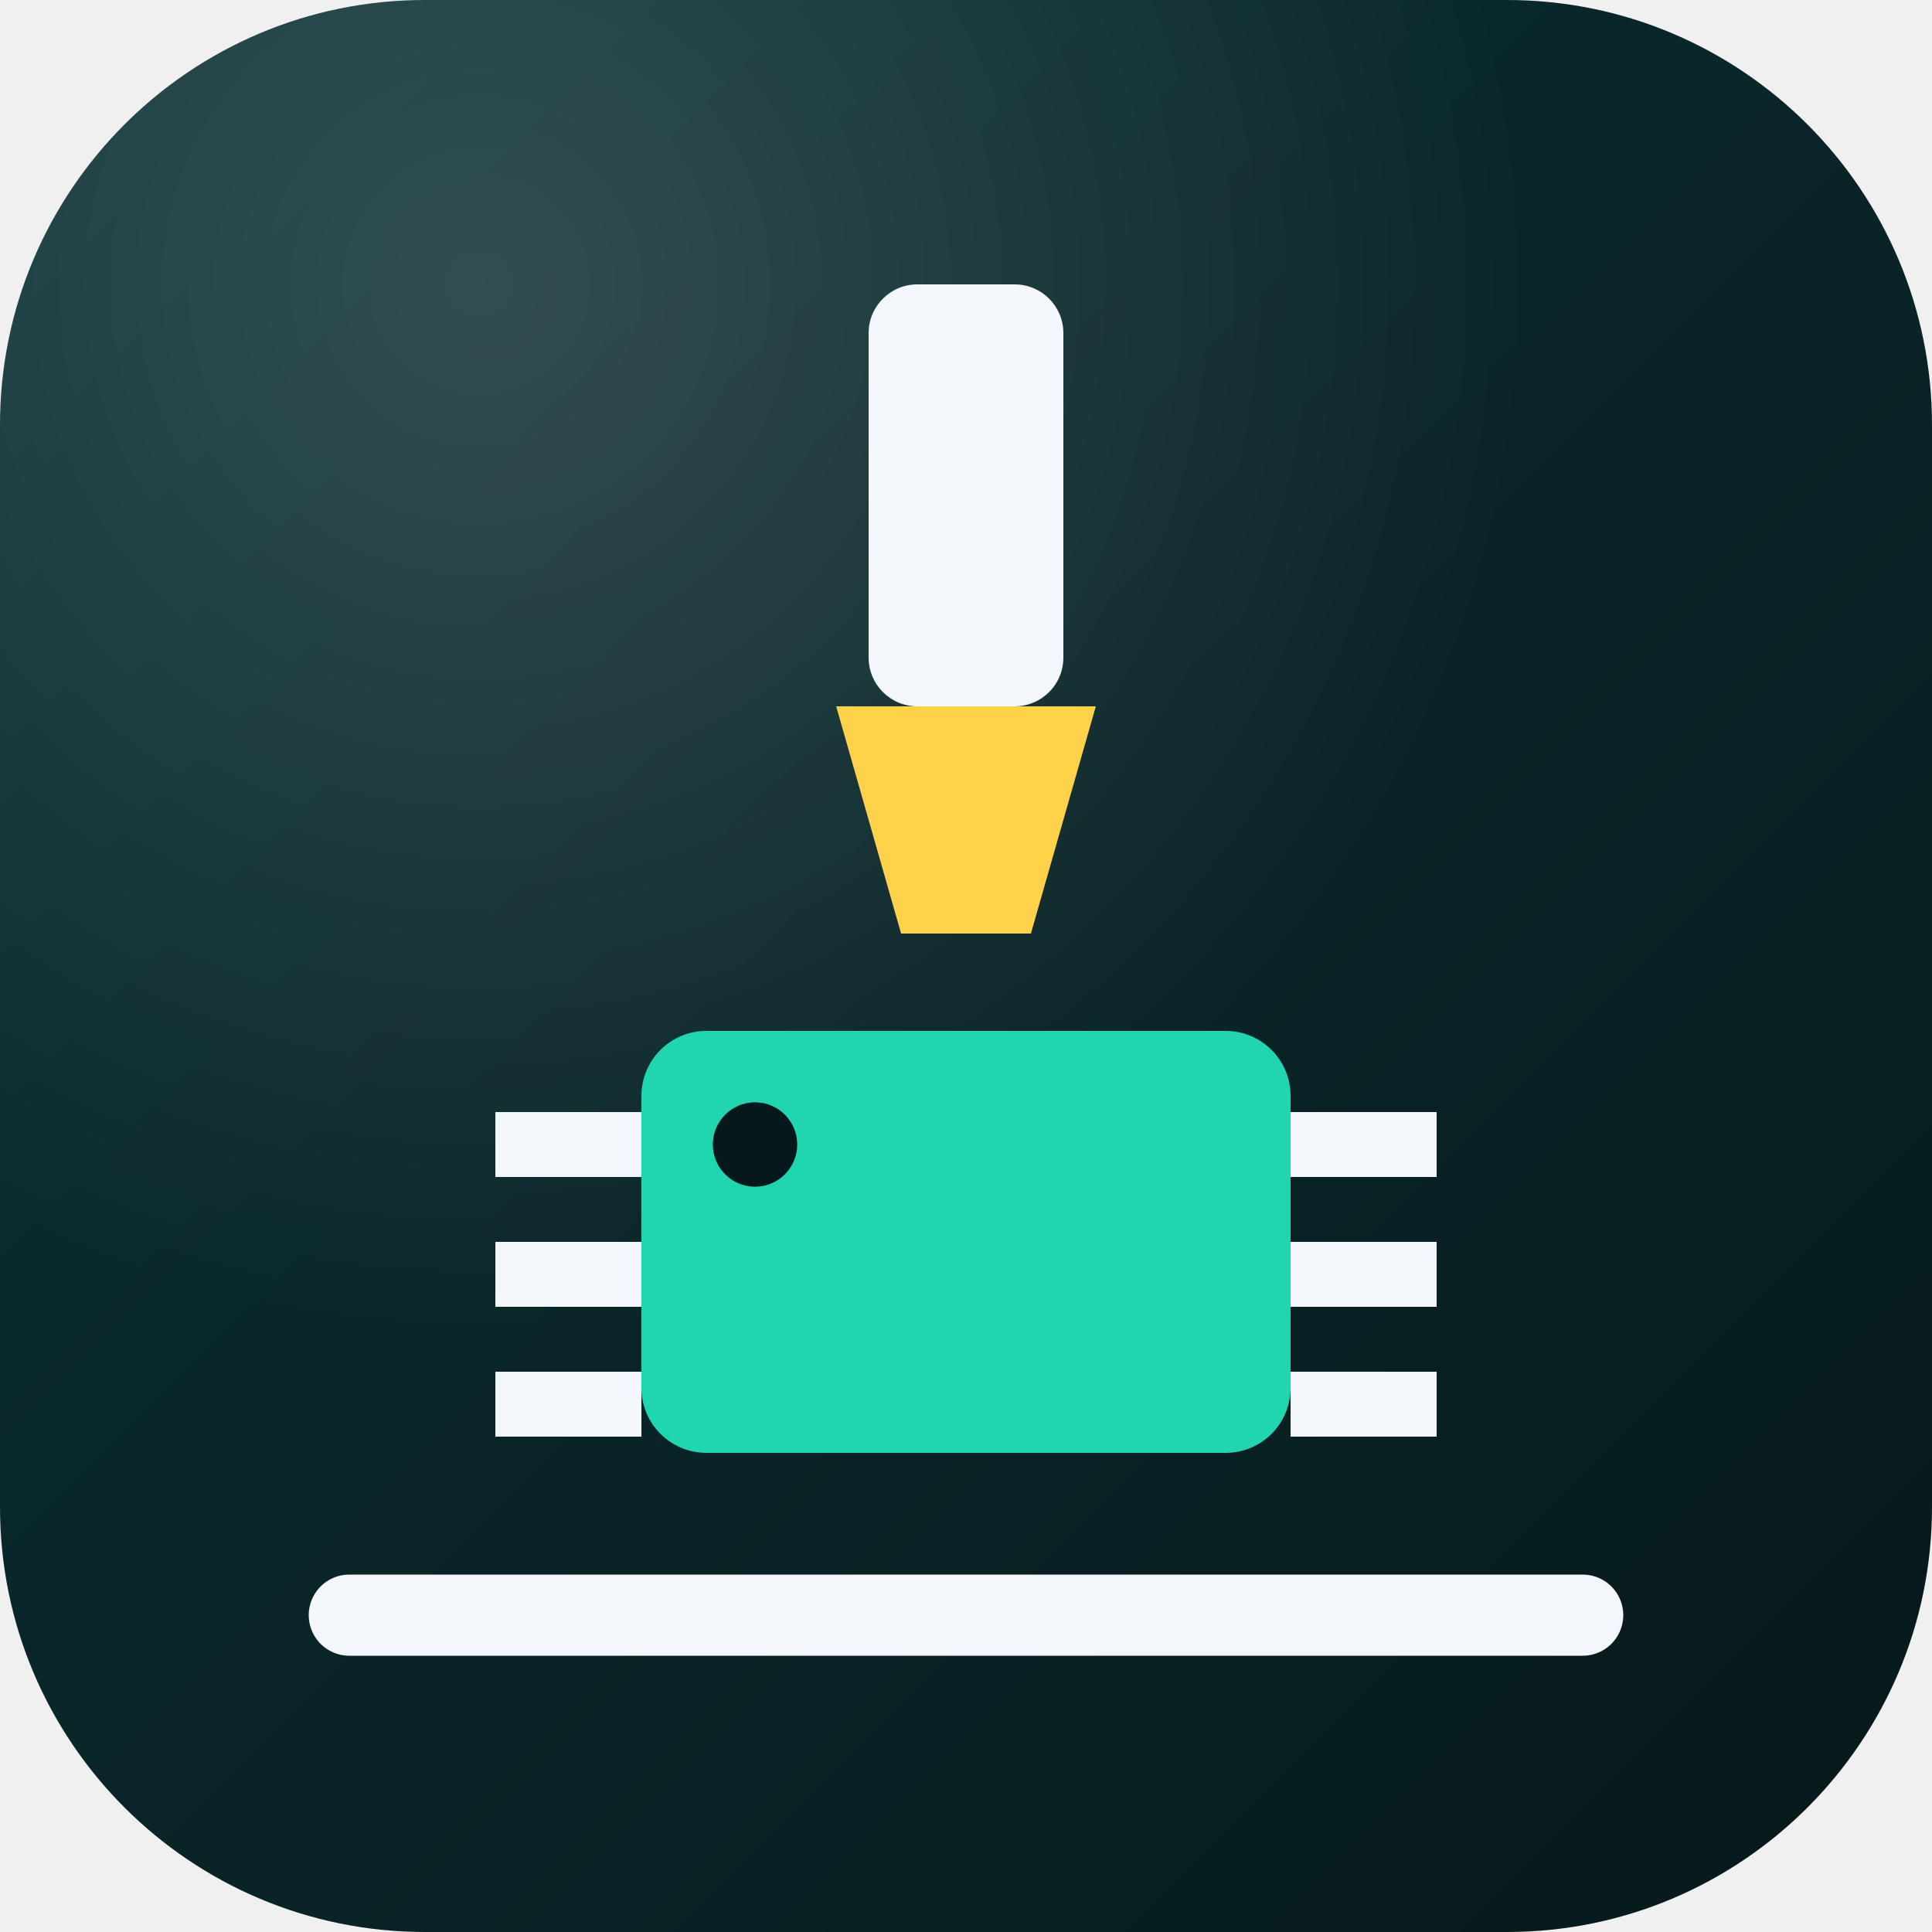
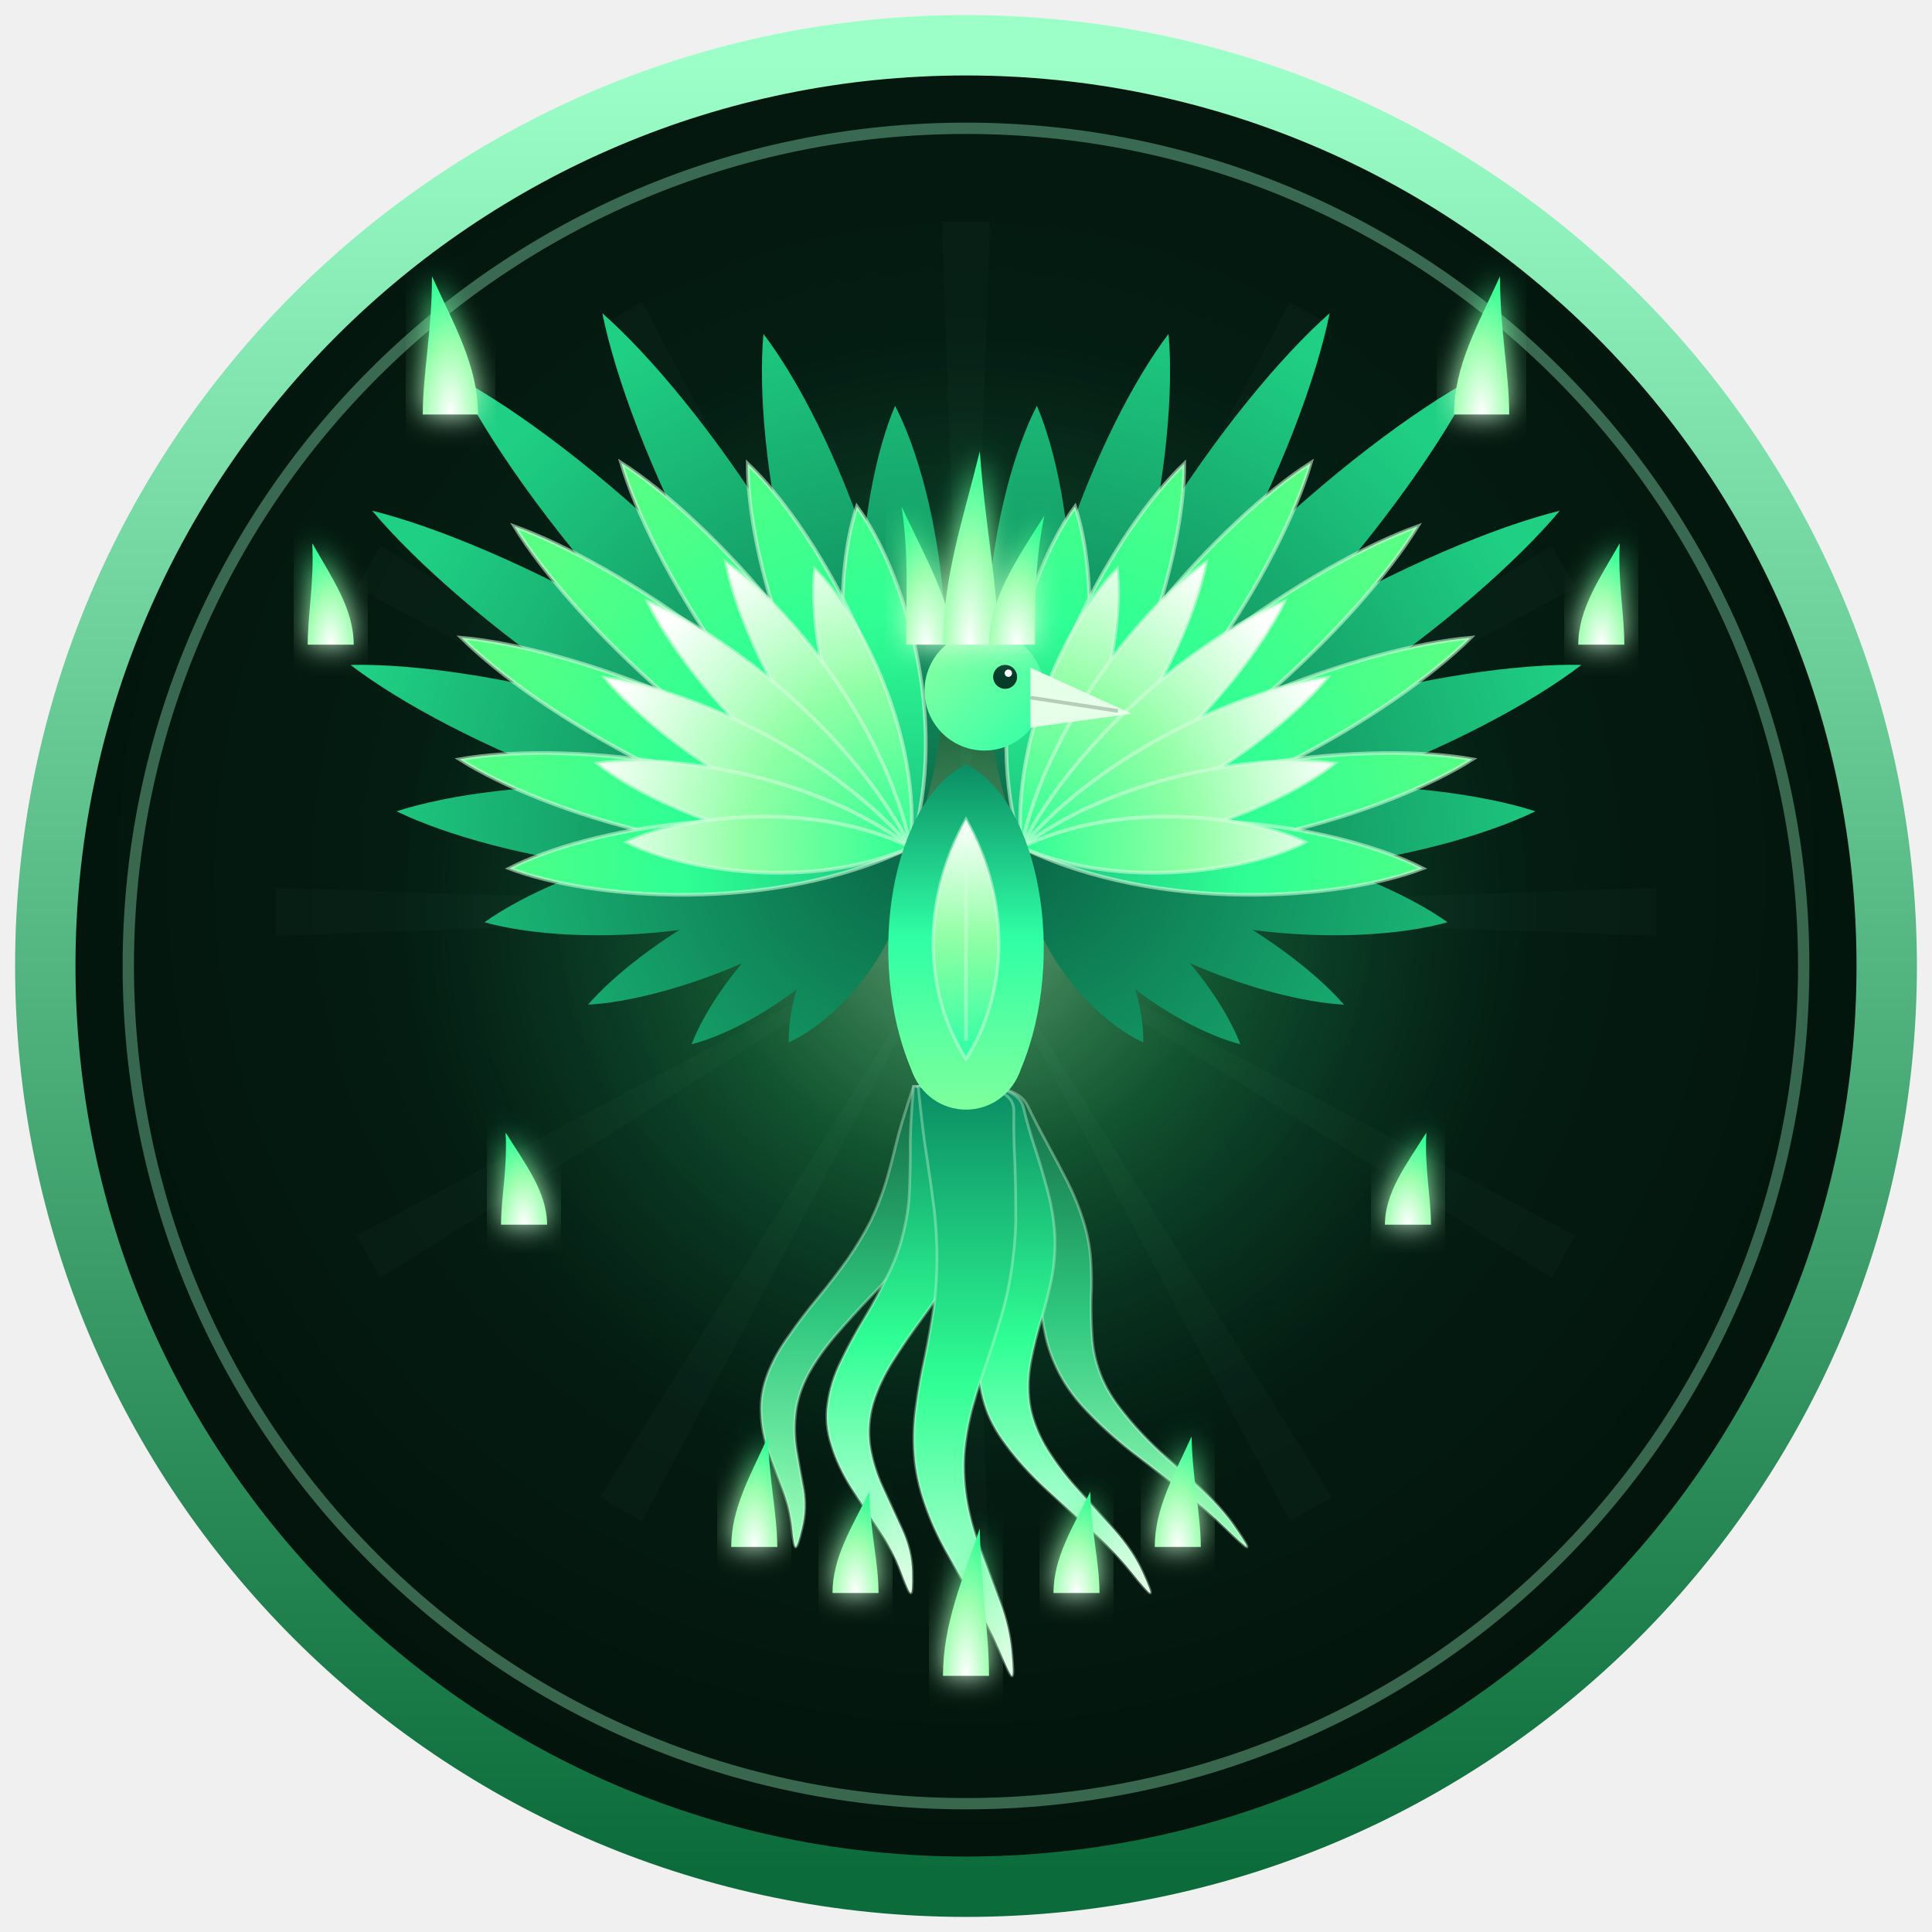
- <svg xmlns="http://www.w3.org/2000/svg" viewBox="0 0 100 100" width="512" height="512">
+ <svg xmlns="http://www.w3.org/2000/svg" viewBox="0 0 512 512" width="512" height="512" role="img" aria-label="EH3D-PHOENIX-PNP icon">
  <defs>
-     <linearGradient id="ig" x1="0" y1="0" x2="1" y2="1">
-       <stop offset="0" stop-color="#0B3236" />
-       <stop offset="1" stop-color="#07181A" />
+     <radialGradient id="green_glow" cx="0.5" cy="0.5" r="0.5">
+       <stop offset="0" stop-color="#BFFFC9" stop-opacity="0.55" />
+       <stop offset="0.45" stop-color="#3FFF88" stop-opacity="0.22" />
+       <stop offset="1" stop-color="#0B8C64" stop-opacity="0" />
+     </radialGradient>
+     <radialGradient id="green_back" gradientUnits="userSpaceOnUse" cx="12" cy="-34" r="125">
+       <stop offset="0" stop-color="#0A6848" />
+       <stop offset="1" stop-color="#1FD084" />
+     </radialGradient>
+     <radialGradient id="green_mid" gradientUnits="userSpaceOnUse" cx="12" cy="-34" r="100">
+       <stop offset="0" stop-color="#1AC080" />
+       <stop offset="0.5" stop-color="#2FFF94" />
+       <stop offset="1" stop-color="#58FF84" />
+     </radialGradient>
+     <radialGradient id="green_front" gradientUnits="userSpaceOnUse" cx="12" cy="-34" r="72">
+       <stop offset="0" stop-color="#2FFF94" />
+       <stop offset="0.5" stop-color="#8FFFA4" />
+       <stop offset="1" stop-color="#FFFFFF" />
+     </radialGradient>
+     <linearGradient id="green_body" x1="0" y1="0" x2="0" y2="1">
+       <stop offset="0" stop-color="#0B8C64" />
+       <stop offset="0.5" stop-color="#2FFFA5" />
+       <stop offset="1" stop-color="#7FFF9D" />
    </linearGradient>
-     <radialGradient id="ih" cx="0.25" cy="0.15" r="0.9">
-       <stop offset="0" stop-color="#ffffff" stop-opacity="0.16" />
-       <stop offset="0.6" stop-color="#ffffff" stop-opacity="0" />
+     <linearGradient id="green_chest" x1="0" y1="0" x2="0" y2="1">
+       <stop offset="0" stop-color="#FFFFFF" />
+       <stop offset="0.5" stop-color="#8FFFA4" />
+       <stop offset="1" stop-color="#2FFFA5" />
+     </linearGradient>
+     <linearGradient id="green_head" x1="0" y1="0" x2="1" y2="1">
+       <stop offset="0" stop-color="#8FFFA4" />
+       <stop offset="1" stop-color="#2FFFA5" />
+     </linearGradient>
+     <linearGradient id="green_tailA" x1="0" y1="0" x2="0" y2="1">
+       <stop offset="0" stop-color="#146844" />
+       <stop offset="0.5" stop-color="#2FC87E" />
+       <stop offset="1" stop-color="#9FFFBC" />
+     </linearGradient>
+     <linearGradient id="green_tailB" x1="0" y1="0" x2="0" y2="1">
+       <stop offset="0" stop-color="#0B8C64" />
+       <stop offset="0.5" stop-color="#2FFF94" />
+       <stop offset="1" stop-color="#E6FFE8" />
+     </linearGradient>
+     <radialGradient id="green_fl" cx="0.5" cy="1" r="1">
+       <stop offset="0" stop-color="#FFFFFF" />
+       <stop offset="0.5" stop-color="#9FFFB0" />
+       <stop offset="1" stop-color="#2FFF94" />
    </radialGradient>
+     <filter id="green_blur" x="-30%" y="-30%" width="160%" height="160%">
+       <feGaussianBlur stdDeviation="3" result="b" />
+       <feMerge>
+         <feMergeNode in="b" />
+         <feMergeNode in="SourceGraphic" />
+       </feMerge>
+     </filter>
+     <radialGradient id="bg" cx="0.5" cy="0.45" r="0.75">
+       <stop offset="0" stop-color="#06281a" />
+       <stop offset="1" stop-color="#020c07" />
+     </radialGradient>
+     <linearGradient id="ring" x1="0" y1="0" x2="0" y2="1">
+       <stop offset="0" stop-color="#9CFFC8" />
+       <stop offset="1" stop-color="#0B6B3A" />
+     </linearGradient>
+     <filter id="glow" x="-30%" y="-30%" width="160%" height="160%">
+       <feGaussianBlur stdDeviation="9" result="b" />
+       <feMerge>
+         <feMergeNode in="b" />
+         <feMergeNode in="SourceGraphic" />
+       </feMerge>
+     </filter>
  </defs>
-   <rect width="100" height="100" rx="22" fill="url(#ig)" />
-   <rect width="100" height="100" rx="22" fill="url(#ih)" />
-   <g transform="translate(50 50) scale(0.84) translate(-50 -50)">
-     <rect x="44" y="8" width="12" height="26" rx="3" fill="#F3F6FA" />
-     <polygon points="42,34 58,34 54,48 46,48" fill="#FFD24A" />
-     <rect x="30" y="54" width="40" height="26" rx="4" fill="#1FD6B0" />
-     <rect x="21" y="59" width="9" height="4" fill="#F3F6FA" />
-     <rect x="70" y="59" width="9" height="4" fill="#F3F6FA" />
-     <rect x="21" y="67" width="9" height="4" fill="#F3F6FA" />
-     <rect x="70" y="67" width="9" height="4" fill="#F3F6FA" />
-     <rect x="21" y="75" width="9" height="4" fill="#F3F6FA" />
-     <rect x="70" y="75" width="9" height="4" fill="#F3F6FA" />
-     <circle cx="37" cy="61" r="2.6" fill="#07181A" />
-     <line x1="12" y1="90" x2="88" y2="90" fill="none" stroke="#F3F6FA" stroke-width="5" stroke-linecap="round" stroke-linejoin="round" />
+   <circle cx="256" cy="256" r="244" fill="url(#bg)" stroke="url(#ring)" stroke-width="16" />
+   <circle cx="256" cy="256" r="222" fill="none" stroke="#9CFFC8" stroke-opacity=".35" stroke-width="3" />
+   <g transform="translate(256,266) scale(1.22)">
+     <g id="green_bird">
+       <circle cx="0" cy="-20" r="125" fill="url(#green_glow)" />
+       <g transform="translate(0,-20)" fill="#BFFFC9" fill-opacity="0.02">
+         <path d="M0 0 L149.9 -5.2 L149.9 5.2Z" />
+         <path d="M0 0 L132.4 70.4 L127.2 79.5Z" />
+         <path d="M0 0 L79.5 127.2 L70.4 132.4Z" />
+         <path d="M0 0 L5.2 149.9 L-5.2 149.9Z" />
+         <path d="M0 0 L-70.4 132.4 L-79.5 127.2Z" />
+         <path d="M0 0 L-127.2 79.5 L-132.4 70.4Z" />
+         <path d="M0 0 L-149.9 5.2 L-149.9 -5.2Z" />
+         <path d="M0 0 L-132.4 -70.4 L-127.2 -79.5Z" />
+         <path d="M0 0 L-79.5 -127.2 L-70.4 -132.4Z" />
+         <path d="M0 0 L-5.2 -149.9 L5.2 -149.9Z" />
+         <path d="M0 0 L70.4 -132.4 L79.5 -127.2Z" />
+         <path d="M0 0 L127.2 -79.5 L132.4 -70.4Z" />
+       </g>
+       <g>
+         <g>
+           <path d="M12 -34 C31.7 -12.1 65.2 -0.7 82.1 0.2 C71 -12.6 41.4 -31.9 12 -34Z" fill="url(#green_back)" />
+           <path d="M12 -34 C21.3 -10.8 45.6 5.2 59.6 8.8 C54.5 -4.6 36 -27.2 12 -34Z" fill="url(#green_back)" />
+           <path d="M12 -34 C11.9 -13.3 27.6 3.4 38.5 8.4 C38.8 -3.6 30.6 -25 12 -34Z" fill="url(#green_back)" />
+           <path d="M12 -34 C28.2 -67.1 23.7 -110.4 15.4 -129.9 C5.7 -111.1 -1.8 -68.1 12 -34Z" fill="url(#green_back)" />
+           <path d="M12 -34 C37.6 -68.9 46.2 -120.7 44 -145.5 C28.9 -125.7 8.8 -77.2 12 -34Z" fill="url(#green_back)" />
+           <path d="M12 -34 C48.4 -67.1 73.4 -122.3 79 -150 C57.8 -131.3 22.5 -82.1 12 -34Z" fill="url(#green_back)" />
+           <path d="M12 -34 C57.3 -59.3 97.4 -109.5 110.6 -136.1 C84.4 -122 35.7 -80.2 12 -34Z" fill="url(#green_back)" />
+           <path d="M12 -34 C60.9 -46.9 110.4 -84.9 129 -107.1 C100.9 -100.1 45 -72.3 12 -34Z" fill="url(#green_back)" />
+           <path d="M12 -34 C59.2 -33.6 112.2 -57.1 133.7 -73.6 C106.6 -74.2 50 -62.1 12 -34Z" fill="url(#green_back)" />
+           <path d="M12 -34 C52.2 -21.8 102 -31.3 123.7 -41.8 C100.8 -49.2 50.1 -51.7 12 -34Z" fill="url(#green_back)" />
+           <path d="M12 -34 C41.8 -13.5 84.5 -12.1 104.6 -17.7 C87.6 -29.8 47 -43.1 12 -34Z" fill="url(#green_back)" />
+           <path d="M12 -34 C28.9 -57.9 29.1 -91.9 23.7 -108 C13.7 -94.4 3.3 -61.9 12 -34Z" fill="url(#green_mid)" stroke="#D8FFDE" stroke-opacity="0.55" stroke-width="0.8" />
+           <path d="M12 -34 C36.3 -58.1 47.5 -97.6 47.4 -117.3 C33.1 -103.7 12.4 -68.2 12 -34Z" fill="url(#green_mid)" stroke="#D8FFDE" stroke-opacity="0.55" stroke-width="0.8" />
+           <path d="M12 -34 C44.4 -55.4 68.6 -96.1 74.9 -117.5 C56.1 -105.5 23.6 -71 12 -34Z" fill="url(#green_mid)" stroke="#D8FFDE" stroke-opacity="0.55" stroke-width="0.8" />
+           <path d="M12 -34 C50.3 -48.3 85.8 -83.7 98.1 -103.7 C76 -95.8 33.9 -68.5 12 -34Z" fill="url(#green_mid)" stroke="#D8FFDE" stroke-opacity="0.55" stroke-width="0.8" />
+           <path d="M12 -34 C51.6 -38.1 93.3 -63.3 109.6 -79.5 C86.7 -77.5 40.7 -61.7 12 -34Z" fill="url(#green_mid)" stroke="#D8FFDE" stroke-opacity="0.55" stroke-width="0.8" />
+           <path d="M12 -34 C48.8 -27.9 91.9 -41.6 110 -53.1 C88.9 -56.9 43.8 -53.4 12 -34Z" fill="url(#green_mid)" stroke="#D8FFDE" stroke-opacity="0.55" stroke-width="0.8" />
+           <path d="M12 -34 C41.9 -19.4 81.4 -22.6 99.2 -29.4 C82.2 -38.1 43.2 -45.4 12 -34Z" fill="url(#green_mid)" stroke="#D8FFDE" stroke-opacity="0.55" stroke-width="0.8" />
+           <path d="M12 -34 C28.7 -51.9 34.3 -80.3 32.8 -94.3 C22.9 -84.2 9.8 -58.4 12 -34Z" fill="url(#green_front)" stroke="#D8FFDE" stroke-opacity="0.55" stroke-width="0.8" />
+           <path d="M12 -34 C34.4 -50.2 49.1 -80.2 52.1 -95.8 C39.1 -86.7 17.7 -61.1 12 -34Z" fill="url(#green_front)" stroke="#D8FFDE" stroke-opacity="0.55" stroke-width="0.8" />
+           <path d="M12 -34 C38.8 -45.3 61.8 -72.2 69.1 -87.3 C53.6 -81 25.2 -60 12 -34Z" fill="url(#green_front)" stroke="#D8FFDE" stroke-opacity="0.55" stroke-width="0.8" />
+           <path d="M12 -34 C40.1 -38.1 68 -58.2 78.4 -70.8 C62.2 -68.7 30.4 -55.6 12 -34Z" fill="url(#green_front)" stroke="#D8FFDE" stroke-opacity="0.55" stroke-width="0.8" />
+           <path d="M12 -34 C38.4 -30.7 68 -42.8 80 -52.2 C64.8 -54.4 33.2 -50 12 -34Z" fill="url(#green_front)" stroke="#D8FFDE" stroke-opacity="0.55" stroke-width="0.8" />
+           <path d="M12 -34 C33.7 -24.4 61.4 -28.9 73.6 -35.1 C61.2 -40.9 33.4 -44.4 12 -34Z" fill="url(#green_front)" stroke="#D8FFDE" stroke-opacity="0.55" stroke-width="0.8" />
+         </g>
+         <path d="M106 -128 C106 -138.5 111.2 -147.5 116 -158 C116 -146 118 -137 118 -128Z" fill="url(#green_fl)" filter="url(#green_blur)" />
+         <path d="M133 -78 C133 -85.7 137.6 -92.3 142 -100 C141.6 -91.2 143 -84.6 143 -78Z" fill="url(#green_fl)" filter="url(#green_blur)" />
+         <path d="M91 48 C91 41 95.6 35 100 28 C99.6 36 101 42 101 48Z" fill="url(#green_fl)" filter="url(#green_blur)" />
+       </g>
+       <g transform="scale(-1,1)">
+         <g>
+           <path d="M12 -34 C31.7 -12.1 65.2 -0.7 82.1 0.2 C71 -12.6 41.4 -31.9 12 -34Z" fill="url(#green_back)" />
+           <path d="M12 -34 C21.3 -10.8 45.6 5.2 59.6 8.8 C54.5 -4.6 36 -27.2 12 -34Z" fill="url(#green_back)" />
+           <path d="M12 -34 C11.9 -13.3 27.6 3.4 38.5 8.4 C38.8 -3.6 30.6 -25 12 -34Z" fill="url(#green_back)" />
+           <path d="M12 -34 C28.2 -67.1 23.7 -110.4 15.4 -129.9 C5.7 -111.1 -1.8 -68.1 12 -34Z" fill="url(#green_back)" />
+           <path d="M12 -34 C37.6 -68.9 46.2 -120.7 44 -145.5 C28.9 -125.7 8.8 -77.2 12 -34Z" fill="url(#green_back)" />
+           <path d="M12 -34 C48.4 -67.1 73.4 -122.3 79 -150 C57.8 -131.3 22.5 -82.1 12 -34Z" fill="url(#green_back)" />
+           <path d="M12 -34 C57.3 -59.3 97.4 -109.5 110.6 -136.1 C84.4 -122 35.7 -80.2 12 -34Z" fill="url(#green_back)" />
+           <path d="M12 -34 C60.9 -46.9 110.4 -84.9 129 -107.1 C100.9 -100.1 45 -72.3 12 -34Z" fill="url(#green_back)" />
+           <path d="M12 -34 C59.2 -33.6 112.2 -57.1 133.7 -73.6 C106.6 -74.2 50 -62.1 12 -34Z" fill="url(#green_back)" />
+           <path d="M12 -34 C52.2 -21.8 102 -31.3 123.7 -41.8 C100.8 -49.2 50.1 -51.7 12 -34Z" fill="url(#green_back)" />
+           <path d="M12 -34 C41.8 -13.5 84.5 -12.1 104.6 -17.7 C87.6 -29.8 47 -43.1 12 -34Z" fill="url(#green_back)" />
+           <path d="M12 -34 C28.9 -57.9 29.1 -91.9 23.7 -108 C13.7 -94.4 3.3 -61.9 12 -34Z" fill="url(#green_mid)" stroke="#D8FFDE" stroke-opacity="0.55" stroke-width="0.8" />
+           <path d="M12 -34 C36.3 -58.1 47.5 -97.6 47.4 -117.3 C33.1 -103.7 12.4 -68.2 12 -34Z" fill="url(#green_mid)" stroke="#D8FFDE" stroke-opacity="0.55" stroke-width="0.8" />
+           <path d="M12 -34 C44.4 -55.4 68.6 -96.1 74.9 -117.5 C56.1 -105.5 23.6 -71 12 -34Z" fill="url(#green_mid)" stroke="#D8FFDE" stroke-opacity="0.55" stroke-width="0.8" />
+           <path d="M12 -34 C50.3 -48.3 85.8 -83.7 98.1 -103.7 C76 -95.8 33.9 -68.5 12 -34Z" fill="url(#green_mid)" stroke="#D8FFDE" stroke-opacity="0.55" stroke-width="0.8" />
+           <path d="M12 -34 C51.6 -38.1 93.3 -63.3 109.6 -79.5 C86.7 -77.5 40.7 -61.7 12 -34Z" fill="url(#green_mid)" stroke="#D8FFDE" stroke-opacity="0.55" stroke-width="0.8" />
+           <path d="M12 -34 C48.8 -27.9 91.9 -41.6 110 -53.1 C88.9 -56.9 43.8 -53.4 12 -34Z" fill="url(#green_mid)" stroke="#D8FFDE" stroke-opacity="0.55" stroke-width="0.8" />
+           <path d="M12 -34 C41.9 -19.4 81.4 -22.6 99.2 -29.4 C82.2 -38.1 43.2 -45.4 12 -34Z" fill="url(#green_mid)" stroke="#D8FFDE" stroke-opacity="0.55" stroke-width="0.8" />
+           <path d="M12 -34 C28.7 -51.9 34.3 -80.3 32.8 -94.3 C22.9 -84.2 9.8 -58.4 12 -34Z" fill="url(#green_front)" stroke="#D8FFDE" stroke-opacity="0.55" stroke-width="0.8" />
+           <path d="M12 -34 C34.4 -50.2 49.1 -80.2 52.1 -95.8 C39.1 -86.7 17.7 -61.1 12 -34Z" fill="url(#green_front)" stroke="#D8FFDE" stroke-opacity="0.55" stroke-width="0.8" />
+           <path d="M12 -34 C38.8 -45.3 61.8 -72.2 69.1 -87.3 C53.6 -81 25.2 -60 12 -34Z" fill="url(#green_front)" stroke="#D8FFDE" stroke-opacity="0.55" stroke-width="0.8" />
+           <path d="M12 -34 C40.1 -38.1 68 -58.2 78.4 -70.8 C62.2 -68.7 30.4 -55.6 12 -34Z" fill="url(#green_front)" stroke="#D8FFDE" stroke-opacity="0.55" stroke-width="0.8" />
+           <path d="M12 -34 C38.4 -30.7 68 -42.8 80 -52.2 C64.8 -54.4 33.2 -50 12 -34Z" fill="url(#green_front)" stroke="#D8FFDE" stroke-opacity="0.55" stroke-width="0.8" />
+           <path d="M12 -34 C33.7 -24.4 61.4 -28.9 73.6 -35.1 C61.2 -40.9 33.4 -44.4 12 -34Z" fill="url(#green_front)" stroke="#D8FFDE" stroke-opacity="0.55" stroke-width="0.8" />
+         </g>
+         <path d="M106 -128 C106 -138.5 111.2 -147.5 116 -158 C116 -146 118 -137 118 -128Z" fill="url(#green_fl)" filter="url(#green_blur)" />
+         <path d="M133 -78 C133 -85.7 137.6 -92.3 142 -100 C141.6 -91.2 143 -84.6 143 -78Z" fill="url(#green_fl)" filter="url(#green_blur)" />
+         <path d="M91 48 C91 41 95.6 35 100 28 C99.6 36 101 42 101 48Z" fill="url(#green_fl)" filter="url(#green_blur)" />
+       </g>
+       <path d="M-11.4 18 Q-14.2 26.3 -15.2 30.5 Q-16.2 34.7 -17.4 38.8 Q-18.7 43 -20.7 47.2 Q-22.8 51.3 -25.7 55.5 Q-28.7 59.7 -32.1 63.8 Q-35.6 68 -38.5 72.2 Q-41.5 76.3 -43.1 80.5 Q-44.7 84.7 -44.5 88.8 Q-44.4 93 -42.9 97.2 Q-41.4 101.3 -39.8 105.5 Q-38.2 109.7 -37.8 113.8 Q-37.4 118 -37 118 Q-36.6 118 -35.6 113.8 Q-34.6 109.7 -35.3 105.5 Q-36.1 101.3 -36.8 97.2 Q-37.5 93 -37 88.8 Q-36.5 84.7 -34.3 80.5 Q-32 76.3 -28.5 72.2 Q-24.9 68 -20.9 63.8 Q-16.9 59.7 -13.4 55.5 Q-9.9 51.3 -7.3 47.2 Q-4.8 43 -3 38.8 Q-1.3 34.7 0.2 30.5 Q1.7 26.3 3.6 22.2 Q5.4 18 -3 18Z" fill="url(#green_tailA)" stroke="#D8FFDE" stroke-opacity="0.35" stroke-width="0.6" />
+       <path d="M-5.4 18 Q-0.5 26.3 2.3 30.5 Q5.2 34.7 7.7 38.8 Q10.3 43 12.1 47.2 Q13.9 51.3 14.8 55.5 Q15.6 59.7 16 63.8 Q16.4 68 17.3 72.2 Q18.2 76.3 20.4 80.5 Q22.6 84.7 26.6 88.8 Q30.6 93 35.9 97.2 Q41.2 101.3 46.7 105.5 Q52.1 109.7 56.3 113.8 Q60.6 118 61 118 Q61.4 118 58.5 113.8 Q55.7 109.7 51.2 105.5 Q46.6 101.3 42 97.2 Q37.5 93 34.2 88.8 Q30.8 84.7 29.2 80.5 Q27.6 76.3 27.4 72.2 Q27.1 68 27.2 63.8 Q27.4 59.7 27.1 55.5 Q26.8 51.3 25.5 47.2 Q24.2 43 22.1 38.8 Q20 34.7 17.7 30.5 Q15.4 26.3 13.4 22.2 Q11.4 18 3 18Z" fill="url(#green_tailA)" stroke="#D8FFDE" stroke-opacity="0.35" stroke-width="0.6" />
+       <path d="M-11.4 18 Q-12.2 27.2 -12.1 31.7 Q-12.1 36.3 -12.3 40.9 Q-12.5 45.5 -13.7 50.1 Q-14.8 54.7 -17.1 59.2 Q-19.3 63.8 -22.1 68.4 Q-24.9 73 -27.1 77.6 Q-29.4 82.2 -30 86.8 Q-30.7 91.3 -29.2 95.9 Q-27.8 100.5 -24.9 105.1 Q-21.9 109.7 -18.9 114.2 Q-15.8 118.8 -14.1 123.4 Q-12.4 128 -12 128 Q-11.6 128 -11.7 123.4 Q-11.8 118.8 -13.9 114.2 Q-16 109.7 -18.1 105.1 Q-20.2 100.5 -20.9 95.9 Q-21.5 91.3 -20.2 86.8 Q-18.8 82.2 -15.9 77.6 Q-13 73 -9.6 68.4 Q-6.2 63.8 -3.3 59.2 Q-0.5 54.7 1.3 50.1 Q3 45.5 3.8 40.9 Q4.6 36.3 5.1 31.7 Q5.6 27.2 6.5 22.6 Q7.4 18 -2 18Z" fill="url(#green_tailB)" stroke="#D8FFDE" stroke-opacity="0.35" stroke-width="0.6" />
+       <path d="M-7.4 18 Q-4.2 27.2 -2.1 31.7 Q-0.1 36.3 1.7 40.9 Q3.5 45.5 4.3 50.1 Q5.2 54.7 4.9 59.2 Q4.7 63.8 3.9 68.4 Q3.1 73 2.9 77.6 Q2.6 82.2 4 86.8 Q5.3 91.3 8.8 95.9 Q12.2 100.5 17.1 105.1 Q22.1 109.7 27.1 114.2 Q32.2 118.8 35.9 123.4 Q39.6 128 40 128 Q40.4 128 38.3 123.4 Q36.2 118.8 32.1 114.2 Q28 109.7 23.9 105.1 Q19.8 100.5 17.1 95.9 Q14.5 91.3 13.8 86.8 Q13.2 82.2 14.1 77.6 Q15 73 16.4 68.4 Q17.8 63.8 18.7 59.2 Q19.5 54.7 19.3 50.1 Q19 45.5 17.8 40.9 Q16.6 36.3 15.1 31.7 Q13.6 27.2 12.5 22.6 Q11.4 18 2 18Z" fill="url(#green_tailB)" stroke="#D8FFDE" stroke-opacity="0.35" stroke-width="0.6" />
+       <path d="M-10.4 18 Q-9.3 28.7 -8.4 34 Q-7.6 39.3 -6.9 44.7 Q-6.3 50 -6.3 55.3 Q-6.3 60.7 -7 66 Q-7.8 71.3 -8.9 76.7 Q-10.1 82 -10.8 87.3 Q-11.6 92.7 -11.2 98 Q-10.8 103.3 -8.9 108.7 Q-7.1 114 -4.1 119.3 Q-1.1 124.7 2 130 Q5.1 135.3 7.4 140.7 Q9.6 146 10 146 Q10.4 146 9.9 140.7 Q9.4 135.3 7.4 130 Q5.4 124.7 3.4 119.3 Q1.3 114 0.3 108.7 Q-0.7 103.3 -0.4 98 Q0 92.7 1.5 87.3 Q3 82 4.9 76.7 Q6.7 71.3 8.2 66 Q9.6 60.7 10.2 55.3 Q10.9 50 10.8 44.7 Q10.8 39.3 10.6 34 Q10.3 28.7 10.4 23.3 Q10.4 18 0 18Z" fill="url(#green_tailB)" stroke="#D8FFDE" stroke-opacity="0.35" stroke-width="0.6" />
+       <path d="M-51 118 C-51 109.6 -46.8 102.4 -43 94 C-42.8 103.6 -41 110.8 -41 118Z" fill="url(#green_fl)" filter="url(#green_blur)" />
+       <path d="M41 118 C41 109.6 45.2 102.4 49 94 C49.2 103.6 51 110.8 51 118Z" fill="url(#green_fl)" filter="url(#green_blur)" />
+       <path d="M-29 128 C-29 120.3 -24.8 113.7 -21 106 C-20.8 114.8 -19 121.4 -19 128Z" fill="url(#green_fl)" filter="url(#green_blur)" />
+       <path d="M19 128 C19 120.3 23.2 113.7 27 106 C27.2 114.8 29 121.4 29 128Z" fill="url(#green_fl)" filter="url(#green_blur)" />
+       <path d="M-5 146 C-5 134.8 -0.8 125.2 3 114 C3.2 126.8 5 136.4 5 146Z" fill="url(#green_fl)" filter="url(#green_blur)" />
+       <path d="M0 -52 C16 -44 22 -10 12 14 C8 26 -8 26 -12 14 C-22 -10 -16 -44 0 -52Z" fill="url(#green_body)" />
+       <path d="M0 -40 C10 -22 9 -2 0 12 C-9 -2 -10 -22 0 -40Z" fill="url(#green_chest)" stroke="#D8FFDE" stroke-opacity="0.5" stroke-width="0.7" />
+       <path d="M0 -34 L0 8" stroke="#D8FFDE" stroke-opacity="0.45" stroke-width="0.8" />
+       <circle cx="4" cy="-68" r="13" fill="url(#green_head)" />
+       <path d="M14 -73 L36 -63 L14 -60 Z" fill="#E6FFE8" />
+       <path d="M14 -66.5 L33 -63.6" stroke="#00000033" stroke-width="0.8" />
+       <circle cx="8.5" cy="-71" r="2.6" fill="#063A29" />
+       <circle cx="9.2" cy="-71.8" r="0.8" fill="#FFFFFF" />
+       <path d="M-13 -78 C-13 -88.5 -12.4 -97.5 -14 -108 C-8.4 -96 -3 -87 -3 -78Z" fill="url(#green_fl)" filter="url(#green_blur)" />
+       <path d="M-5 -78 C-5 -92.7 -0.6 -105.3 3 -120 C4.2 -103.2 7 -90.6 7 -78Z" fill="url(#green_fl)" filter="url(#green_blur)" />
+       <path d="M5 -78 C5 -87.8 10.8 -96.2 17 -106 C14.8 -94.8 15 -86.4 15 -78Z" fill="url(#green_fl)" filter="url(#green_blur)" />
+     </g>
  </g>
</svg>
